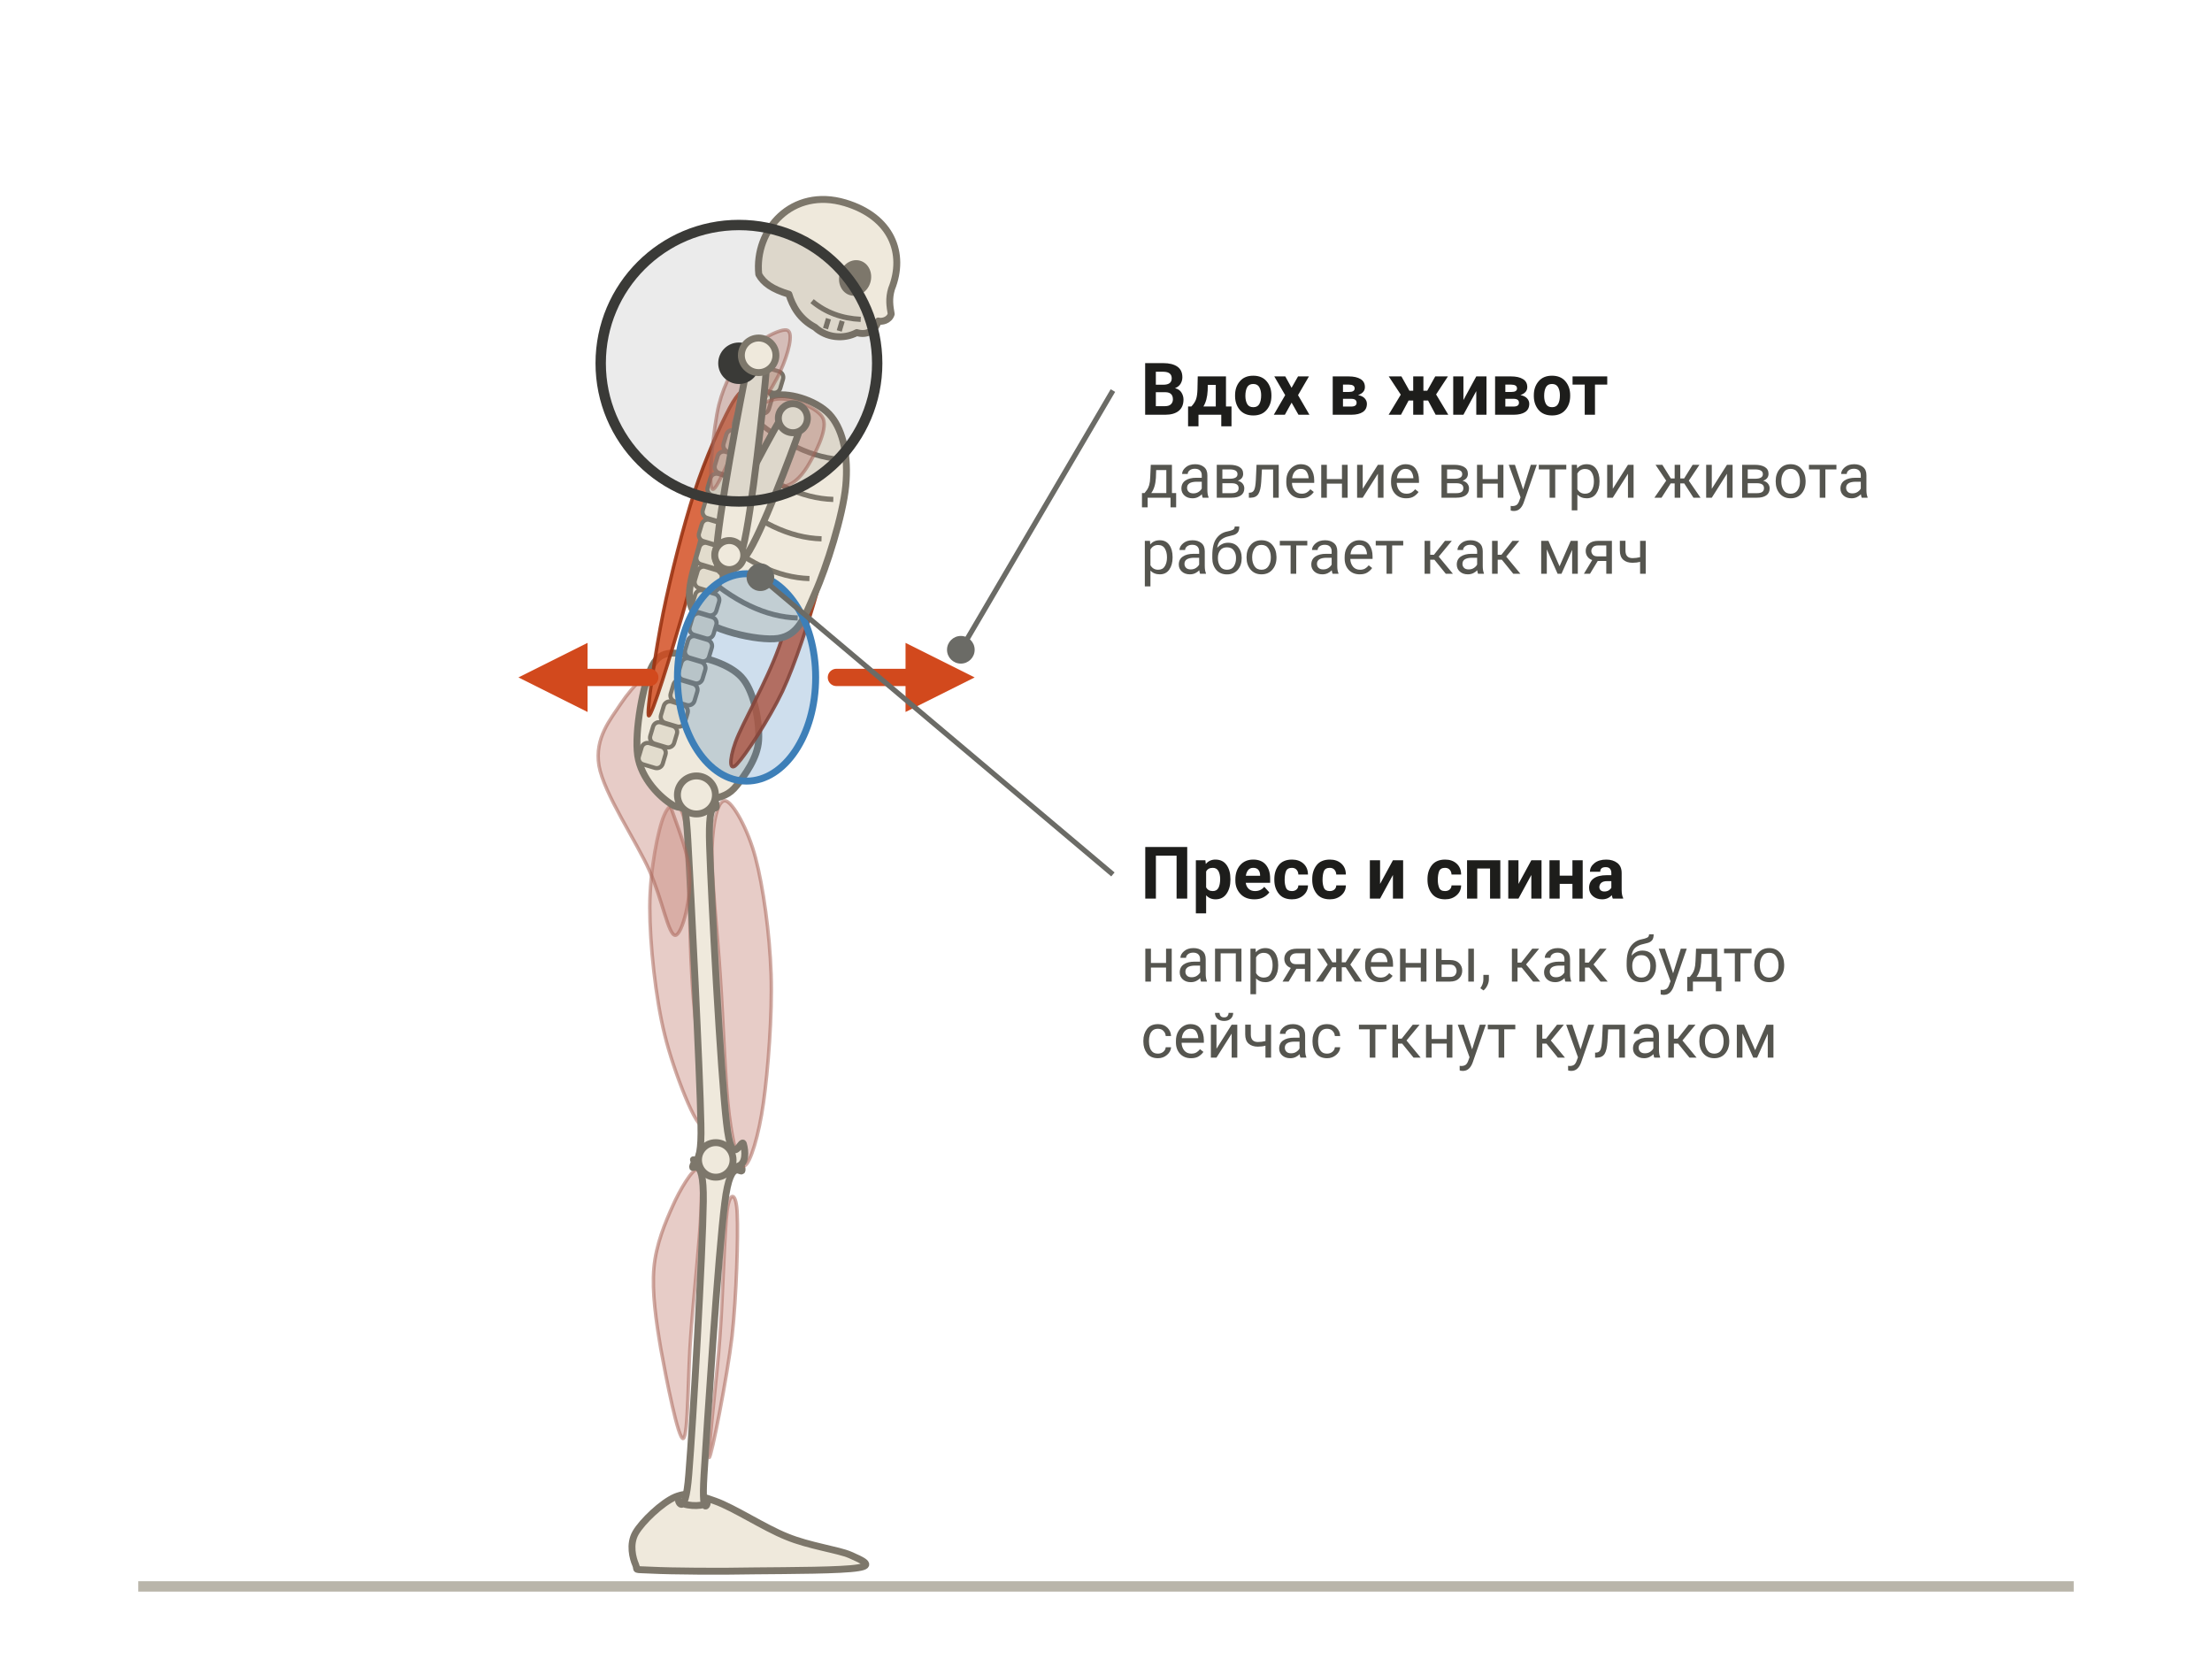
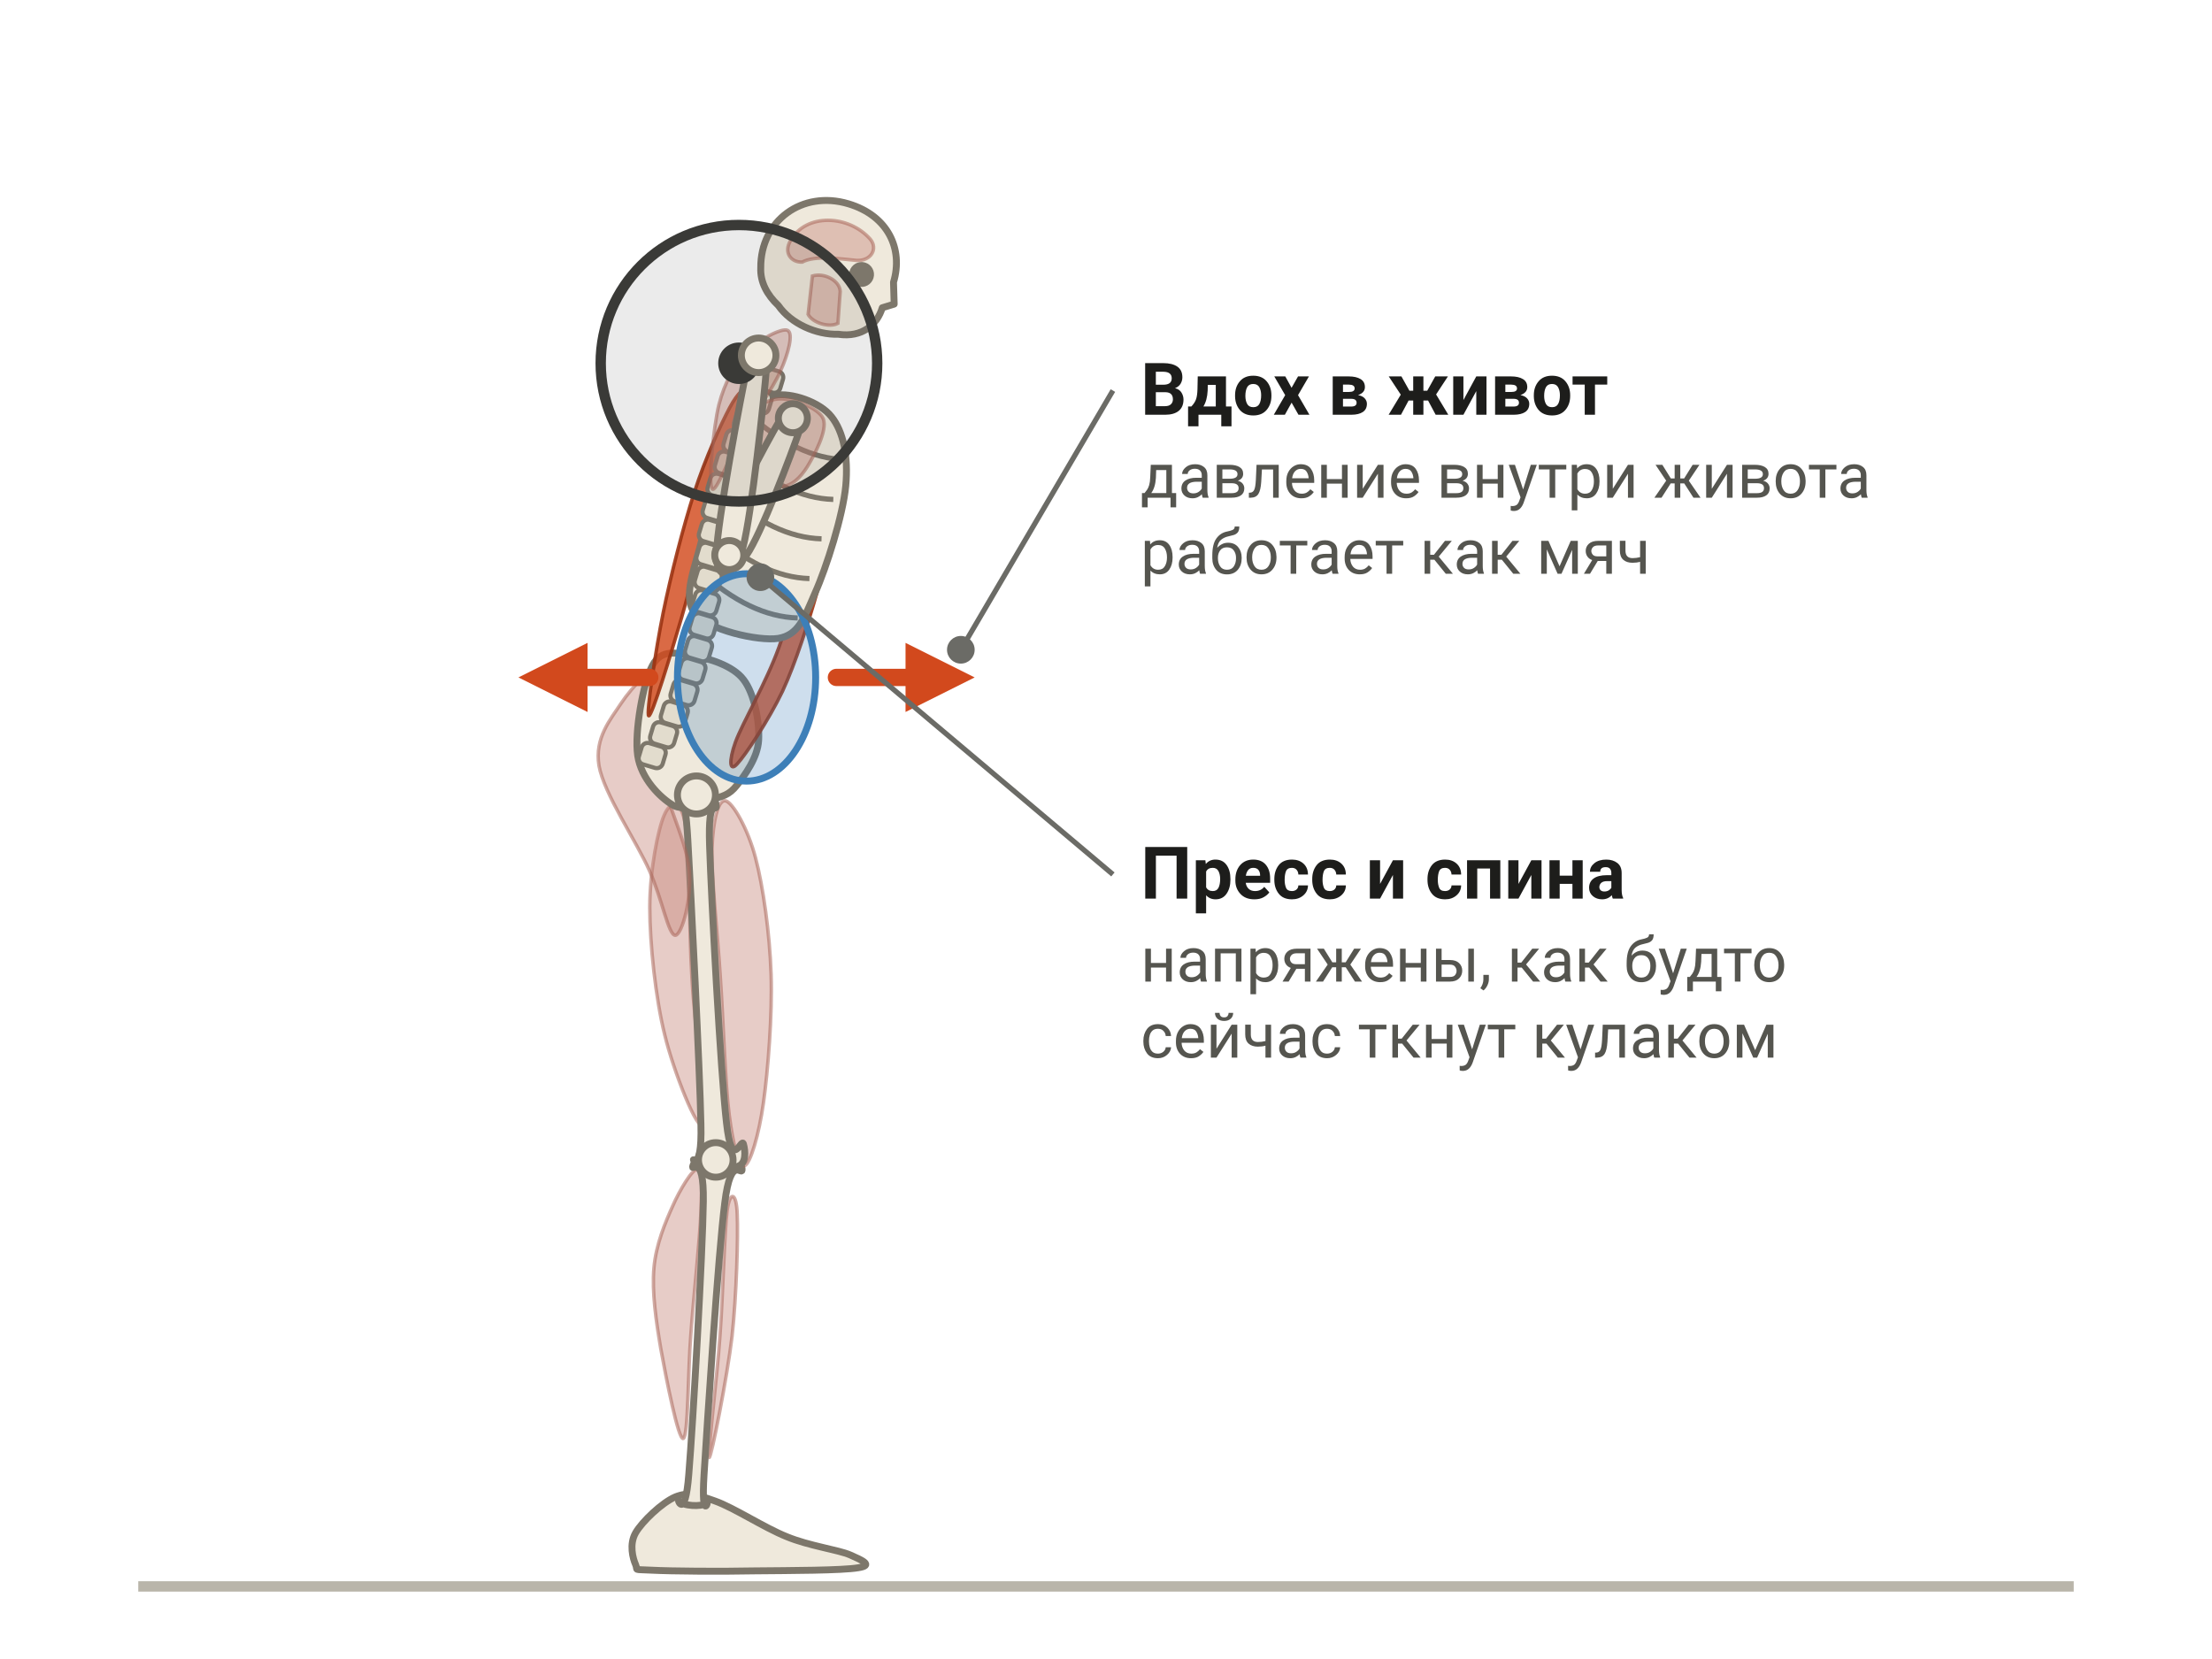
<svg xmlns="http://www.w3.org/2000/svg" viewBox="0 0 640 480" role="img" aria-label="Вдох в живот и напряжённый пресс держат поясницу">
  <style>
.bone{fill:#efe9dc;stroke:#7d776b;stroke-width:2;stroke-linejoin:round}
.joint{fill:#efe9dc;stroke:#7d776b;stroke-width:2}
.vert{fill:#e2dccd;stroke:#7d776b;stroke-width:1.2}
.m{fill:#c7867a;fill-opacity:.42;stroke:#a9665a;stroke-opacity:.55;stroke-width:1}
.on{fill:#d2491d;fill-opacity:.82;stroke:#9c3412;stroke-opacity:.9}
.plate{fill:#3a3a37;fill-opacity:.1;stroke:#3a3a37;stroke-width:3}
.bar{fill:#3a3a37}
.ghost{opacity:.18}
.ground{stroke:#b9b5aa;stroke-width:3}
.guide{stroke:#3d7fb8;stroke-width:2.5;stroke-dasharray:8 7;fill:none}
.arrow{stroke:#d2491d;stroke-width:5;fill:none;stroke-linecap:round;marker-end:url(#ah)}
.ahead{fill:#d2491d}
.lead{stroke:#6b6b66;stroke-width:1.5;fill:none}
.t{font:600 21px system-ui,-apple-system,"Segoe UI",Roboto,sans-serif;fill:#1d1d1b}
.s{font:400 18px system-ui,-apple-system,"Segoe UI",Roboto,sans-serif;fill:#55554f}
.ok{fill:#2e8b57}.bad{fill:#c0392b}
.balloon{fill:#3d7fb8;fill-opacity:.25;stroke:#3d7fb8;stroke-width:2}
@media (prefers-color-scheme:dark){
.bone,.joint{fill:#d9d3c4;stroke:#3b3934}.vert{fill:#c9c2b2;stroke:#3b3934}
.plate{fill:#ecebe6;fill-opacity:.12;stroke:#bdbbb3}.bar{fill:#bdbbb3}
.t{fill:#ecebe6}.s{fill:#a9a8a1}.lead{stroke:#9a9993}.ground{stroke:#55534d}
.arrow{stroke:#f0703f}.ahead{fill:#f0703f}.on{fill:#f0703f}
}
</style>
  <defs>
    <marker id="ah" viewBox="0 0 10 10" refX="6" refY="5" markerWidth="4" markerHeight="4" orient="auto">
      <path class="ahead" d="M0 0L10 5L0 10z" />
    </marker>
  </defs>
  <line class="ground" x1="40" y1="459" x2="600" y2="459" />
  <g>
    <path class="bone" d="M183.9 452.7C183.1 450.9 182.0 446.8 183.9 443.5C185.8 440.2 191.6 434.7 195.4 433.1C199.2 431.6 201.5 432.4 206.9 434.3C212.3 436.2 221.1 442.0 227.6 444.6C234.1 447.3 242.6 448.4 246.0 449.9C249.4 451.4 252.9 452.9 248.3 453.6C243.7 454.4 228.4 454.4 218.4 454.5C208.4 454.7 194.2 454.6 188.5 454.3C182.8 454.0 184.7 454.5 183.9 452.7Z" />
    <path class="m" d="M197.7 416.2C196.3 416.9 192.7 398.6 191.2 390.3C189.8 382.1 188.6 373.8 189.2 366.9C189.8 360.0 192.5 353.7 194.6 349.0C196.7 344.2 200.4 338.1 201.8 338.3C203.2 338.6 203.1 342.6 202.8 350.6C202.5 358.5 200.7 374.9 199.9 385.9C199.0 396.8 199.2 415.4 197.7 416.2Z" />
    <path class="m" d="M205.2 421.7C205.8 421.8 210.4 398.4 211.8 386.7C213.1 375.0 213.6 357.4 213.3 351.3C213.1 345.2 211.3 344.2 210.4 350.1C209.6 355.9 209.2 374.5 208.3 386.5C207.5 398.4 204.6 421.7 205.2 421.7Z" />
    <path class="bone" d="M204.3 434.9C205.5 433.6 202.8 441.2 203.7 426.7C204.6 412.2 207.8 362.8 209.7 348.0C211.5 333.3 214.9 340.8 214.7 338.2C214.5 335.7 210.8 332.9 208.4 332.7C206.0 332.5 201.3 334.7 200.5 337.2C199.7 339.7 203.7 332.7 203.5 347.6C203.3 362.4 200.5 411.9 199.3 426.4C198.2 440.9 195.6 432.9 196.5 434.3C197.3 435.7 203.1 436.1 204.3 434.9Z" />
    <path class="m" d="M203.3 325.2C202.0 328.0 194.8 309.8 192.3 299.3C189.7 288.9 188.0 273.1 188.0 262.5C188.0 251.9 190.4 239.8 192.2 235.8C193.9 231.8 197.0 230.8 198.3 238.6C199.6 246.5 199.3 268.6 200.2 283.0C201.0 297.5 204.6 322.5 203.3 325.2Z" />
    <path class="m" d="M215.4 337.3C217.1 336.7 219.6 328.3 220.9 319.0C222.2 309.8 223.5 293.6 223.1 281.8C222.7 270.0 220.8 256.5 218.6 248.2C216.4 239.8 212.0 232.1 209.9 231.7C207.8 231.3 206.3 237.2 206.0 245.6C205.8 254.1 207.6 269.8 208.4 282.6C209.3 295.4 209.8 313.6 211.0 322.7C212.2 331.8 213.8 337.9 215.4 337.3Z" />
    <path class="bone" d="M213.6 337.4C215.9 336.6 215.7 333.1 215.1 331.0C214.5 328.9 211.8 339.3 210.2 324.9C208.5 310.5 205.8 260.0 205.3 244.6C204.8 229.3 207.6 235.7 207.2 232.9C206.8 230.1 204.4 228.1 202.8 227.8C201.2 227.5 198.1 228.8 197.4 231.3C196.8 233.8 198.1 227.2 199.0 242.8C199.9 258.5 202.5 309.8 202.8 325.3C203.2 340.8 199.3 333.9 201.1 336.0C202.9 338.0 211.3 338.3 213.6 337.4Z" />
    <circle class="joint" cx="207.1" cy="335.6" r="5" />
    <path class="m" d="M191.9 193.4C190.2 190.8 182.8 198.8 179.7 203.5C176.6 208.2 172.0 213.5 173.3 221.5C174.7 229.6 184.3 243.7 187.9 251.9C191.6 260.1 193.4 270.7 195.4 270.6C197.3 270.5 200.3 259.9 199.4 251.3C198.5 242.7 191.2 228.7 189.9 219.0C188.7 209.4 193.6 196.0 191.9 193.4Z" />
    <path class="bone" d="M194.6 232.9C191.1 230.8 185.5 225.4 184.5 218.6C183.5 211.9 186.1 197.3 188.8 192.5C191.4 187.6 196.0 189.0 200.4 189.7C204.8 190.4 212.0 192.5 215.1 196.6C218.3 200.7 219.8 209.0 219.5 214.2C219.2 219.3 215.4 224.4 213.2 227.2C210.9 230.1 209.0 230.4 205.9 231.3C202.8 232.3 198.2 235.0 194.6 232.9Z" />
    <circle class="joint" cx="201.5" cy="230.0" r="5.5" />
    <path class="m on" d="M213.3 221.0C215.6 218.6 222.5 208.2 226.4 200.0C230.2 191.8 234.0 179.8 236.3 171.7C238.6 163.7 240.5 154.9 240.4 151.7C240.2 148.6 237.8 146.8 235.3 152.7C232.8 158.6 229.1 176.9 225.4 187.2C221.7 197.5 214.9 209.0 212.8 214.7C210.8 220.3 211.1 223.5 213.3 221.0Z" />
    <path class="m on" d="M187.7 207.1C186.9 206.9 189.7 188.0 191.9 177.2C194.1 166.4 197.7 152.3 200.9 142.4C204.1 132.5 208.7 122.5 211.1 118.0C213.5 113.5 216.0 111.1 215.2 115.5C214.4 119.8 209.2 133.4 206.2 144.0C203.2 154.5 200.3 168.2 197.2 178.7C194.1 189.3 188.6 207.4 187.7 207.1Z" />
    <path class="bone rib" d="M201.0 177.4C197.3 172.5 201.2 164.1 203.2 155.6C205.2 147.0 209.5 132.9 213.0 126.1C216.5 119.2 219.6 115.3 224.2 114.4C228.8 113.5 237.2 116.2 240.6 120.6C244.0 124.9 245.5 132.0 244.7 140.6C243.9 149.1 239.1 164.3 235.8 171.6C232.6 179.0 231.0 183.7 225.2 184.7C219.4 185.6 204.6 182.2 201.0 177.4Z" />
    <path class="lead" style="stroke:#7d776b" d="M202.7 165.4Q217.0 178.4 230.8 178.8" />
    <path class="lead" style="stroke:#7d776b" d="M206.1 153.9Q220.4 167.0 234.2 167.4" />
    <path class="lead" style="stroke:#7d776b" d="M209.5 142.5Q223.9 155.5 237.7 155.9" />
    <path class="lead" style="stroke:#7d776b" d="M213.0 131.0Q227.3 144.1 241.1 144.5" />
    <path class="lead" style="stroke:#7d776b" d="M216.4 119.6Q230.7 132.6 244.5 133.0" />
    <rect class="vert" x="185.1" y="215.4" width="7.2" height="6.4" rx="1.8" transform="rotate(16.7 188.7 218.6)" />
    <rect class="vert" x="188.4" y="209.4" width="7.2" height="6.4" rx="1.8" transform="rotate(16.7 192.0 212.6)" />
    <rect class="vert" x="191.5" y="203.4" width="7.2" height="6.4" rx="1.8" transform="rotate(16.7 195.1 206.6)" />
    <rect class="vert" x="194.3" y="197.2" width="7.2" height="6.4" rx="1.8" transform="rotate(16.7 197.9 200.4)" />
    <rect class="vert" x="196.6" y="190.9" width="7.2" height="6.4" rx="1.8" transform="rotate(16.7 200.2 194.1)" />
    <rect class="vert" x="198.5" y="184.5" width="7.2" height="6.4" rx="1.8" transform="rotate(16.7 202.1 187.7)" />
    <rect class="vert" x="199.8" y="177.9" width="7.2" height="6.4" rx="1.8" transform="rotate(16.7 203.4 181.1)" />
    <rect class="vert" x="200.6" y="171.2" width="7.2" height="6.4" rx="1.8" transform="rotate(16.7 204.2 174.4)" />
    <rect class="vert" x="201.3" y="164.4" width="7.2" height="6.4" rx="1.8" transform="rotate(16.7 204.9 167.6)" />
    <rect class="vert" x="201.8" y="157.5" width="7.2" height="6.4" rx="1.8" transform="rotate(16.7 205.4 160.7)" />
    <rect class="vert" x="202.5" y="150.8" width="7.2" height="6.4" rx="1.8" transform="rotate(16.7 206.1 154.0)" />
    <rect class="vert" x="203.6" y="144.1" width="7.2" height="6.4" rx="1.8" transform="rotate(16.7 207.2 147.3)" />
    <rect class="vert" x="205.0" y="137.5" width="7.2" height="6.4" rx="1.8" transform="rotate(16.7 208.6 140.7)" />
    <rect class="vert" x="207.1" y="131.1" width="7.2" height="6.4" rx="1.8" transform="rotate(16.7 210.7 134.3)" />
    <rect class="vert" x="209.6" y="124.9" width="7.2" height="6.4" rx="1.8" transform="rotate(16.7 213.2 128.1)" />
    <rect class="vert" x="212.6" y="118.8" width="7.2" height="6.4" rx="1.8" transform="rotate(16.7 216.2 122.0)" />
    <rect class="vert" x="215.8" y="112.8" width="7.2" height="6.4" rx="1.8" transform="rotate(16.7 219.4 116.0)" />
    <rect class="vert" x="219.1" y="106.8" width="7.2" height="6.4" rx="1.8" transform="rotate(16.7 222.7 110.0)" />
    <path class="m" d="M206.0 141.4C204.9 139.9 206.4 123.6 208.0 117.1C209.7 110.5 212.6 105.5 215.9 102.0C219.2 98.4 226.3 94.7 227.9 95.6C229.6 96.5 228.1 102.3 225.8 107.4C223.5 112.6 217.6 120.8 214.3 126.5C211.0 132.1 207.1 143.0 206.0 141.4Z" />
    <g class="head" transform="matrix(0.958 0.287 -0.287 0.958 238.5 78.8)">
-       <path class="bone" d="M-18 6C-23 -6 -16 -21 0 -21C14 -21 21 -12 20 -1C20 2 21 4 22 6C22 8 20 9 19 9C19 12 17 14 14 14C11 17 6 18 2 16C-3 15 -6 12 -8 9C-13 9 -16 8 -18 6Z" />
-       <ellipse cx="9" cy="-1" rx="4.6" ry="5.2" fill="#7d776b" />
-       <path class="lead" style="stroke:#7d776b" d="M-1 9Q6 12 14 10M5 12.5v3M9 12v3" />
+       <path class="bone" d="M-18 4C-22 -9 -13 -21 1 -21C13 -21 20 -13 20 -3L22 3L19 5C19 10 16 15 9 16C3 18 -5 17 -10 13C-14 11 -17 8 -18 4Z" />
+       <path class="m" d="M-12 -6C-10 -15 2 -18 10 -13C13 -11 12 -7 8 -6C3 -5 -4 -4 -7 -1C-10 0 -13 -2 -12 -6Z" />
+       <path class="m" d="M-3 2C0 0 5 1 6 4L8 13C6 15 1 15 -1 13Z" />
+       <circle cx="10.5" cy="-2.5" r="3.6" fill="#7d776b" />
    </g>
    <path class="m" d="M212.7 137.3C211.0 134.1 213.2 125.3 215.4 121.7C217.6 118.0 221.9 115.5 225.7 115.4C229.5 115.3 236.9 118.0 238.2 121.2C239.5 124.5 235.6 131.7 233.6 135.0C231.5 138.3 229.2 140.6 225.7 140.9C222.2 141.3 214.4 140.5 212.7 137.3Z" />
    <path class="bone" d="M207.2 158.8C205.6 165.3 212.0 166.3 216.0 160.6C220.1 154.8 229.1 131.1 231.4 124.3C233.7 117.6 230.8 120.6 229.8 120.2C228.8 119.7 229.3 115.2 225.6 121.6C221.8 128.0 208.8 152.4 207.2 158.8Z" />
    <path class="bone" d="M207.3 160.1C207.1 168.9 212.6 167.2 215.0 158.2C217.4 149.2 221.1 115.3 221.8 106.1C222.6 96.8 220.5 102.9 219.5 102.8C218.6 102.6 218.4 95.7 216.4 105.2C214.3 114.8 207.5 151.2 207.3 160.1Z" />
    <circle class="joint" cx="229.4" cy="121.0" r="4.2" />
    <circle class="joint" cx="211.0" cy="160.6" r="4.2" />
    <circle class="plate" cx="213.8" cy="105.1" r="40" />
    <circle class="bar" cx="213.8" cy="105.1" r="6" />
    <circle class="joint" cx="219.5" cy="102.8" r="5" />
  </g>
  <ellipse class="balloon" cx="216" cy="196" rx="20" ry="30" />
  <path class="arrow" d="M242 196L274 196" />
  <path class="arrow" d="M188 196L158 196" />
  <path class="lead" d="M322 113L278 188" />
  <circle cx="278" cy="188" r="4" fill="#6b6b66" />
  <text class="t" x="330" y="120" text-anchor="start">Вдох в живот</text>
  <text class="s" x="330" y="144" text-anchor="start">давление внутри живота</text>
  <text class="s" x="330" y="166" text-anchor="start">работает как мяч</text>
  <path class="lead" d="M322 253L220 167" />
  <circle cx="220" cy="167" r="4" fill="#6b6b66" />
  <text class="t" x="330" y="260" text-anchor="start">Пресс и спина</text>
  <text class="s" x="330" y="284" text-anchor="start">напряжены, как будто</text>
  <text class="s" x="330" y="306" text-anchor="start">сейчас ткнут кулаком</text>
</svg>
